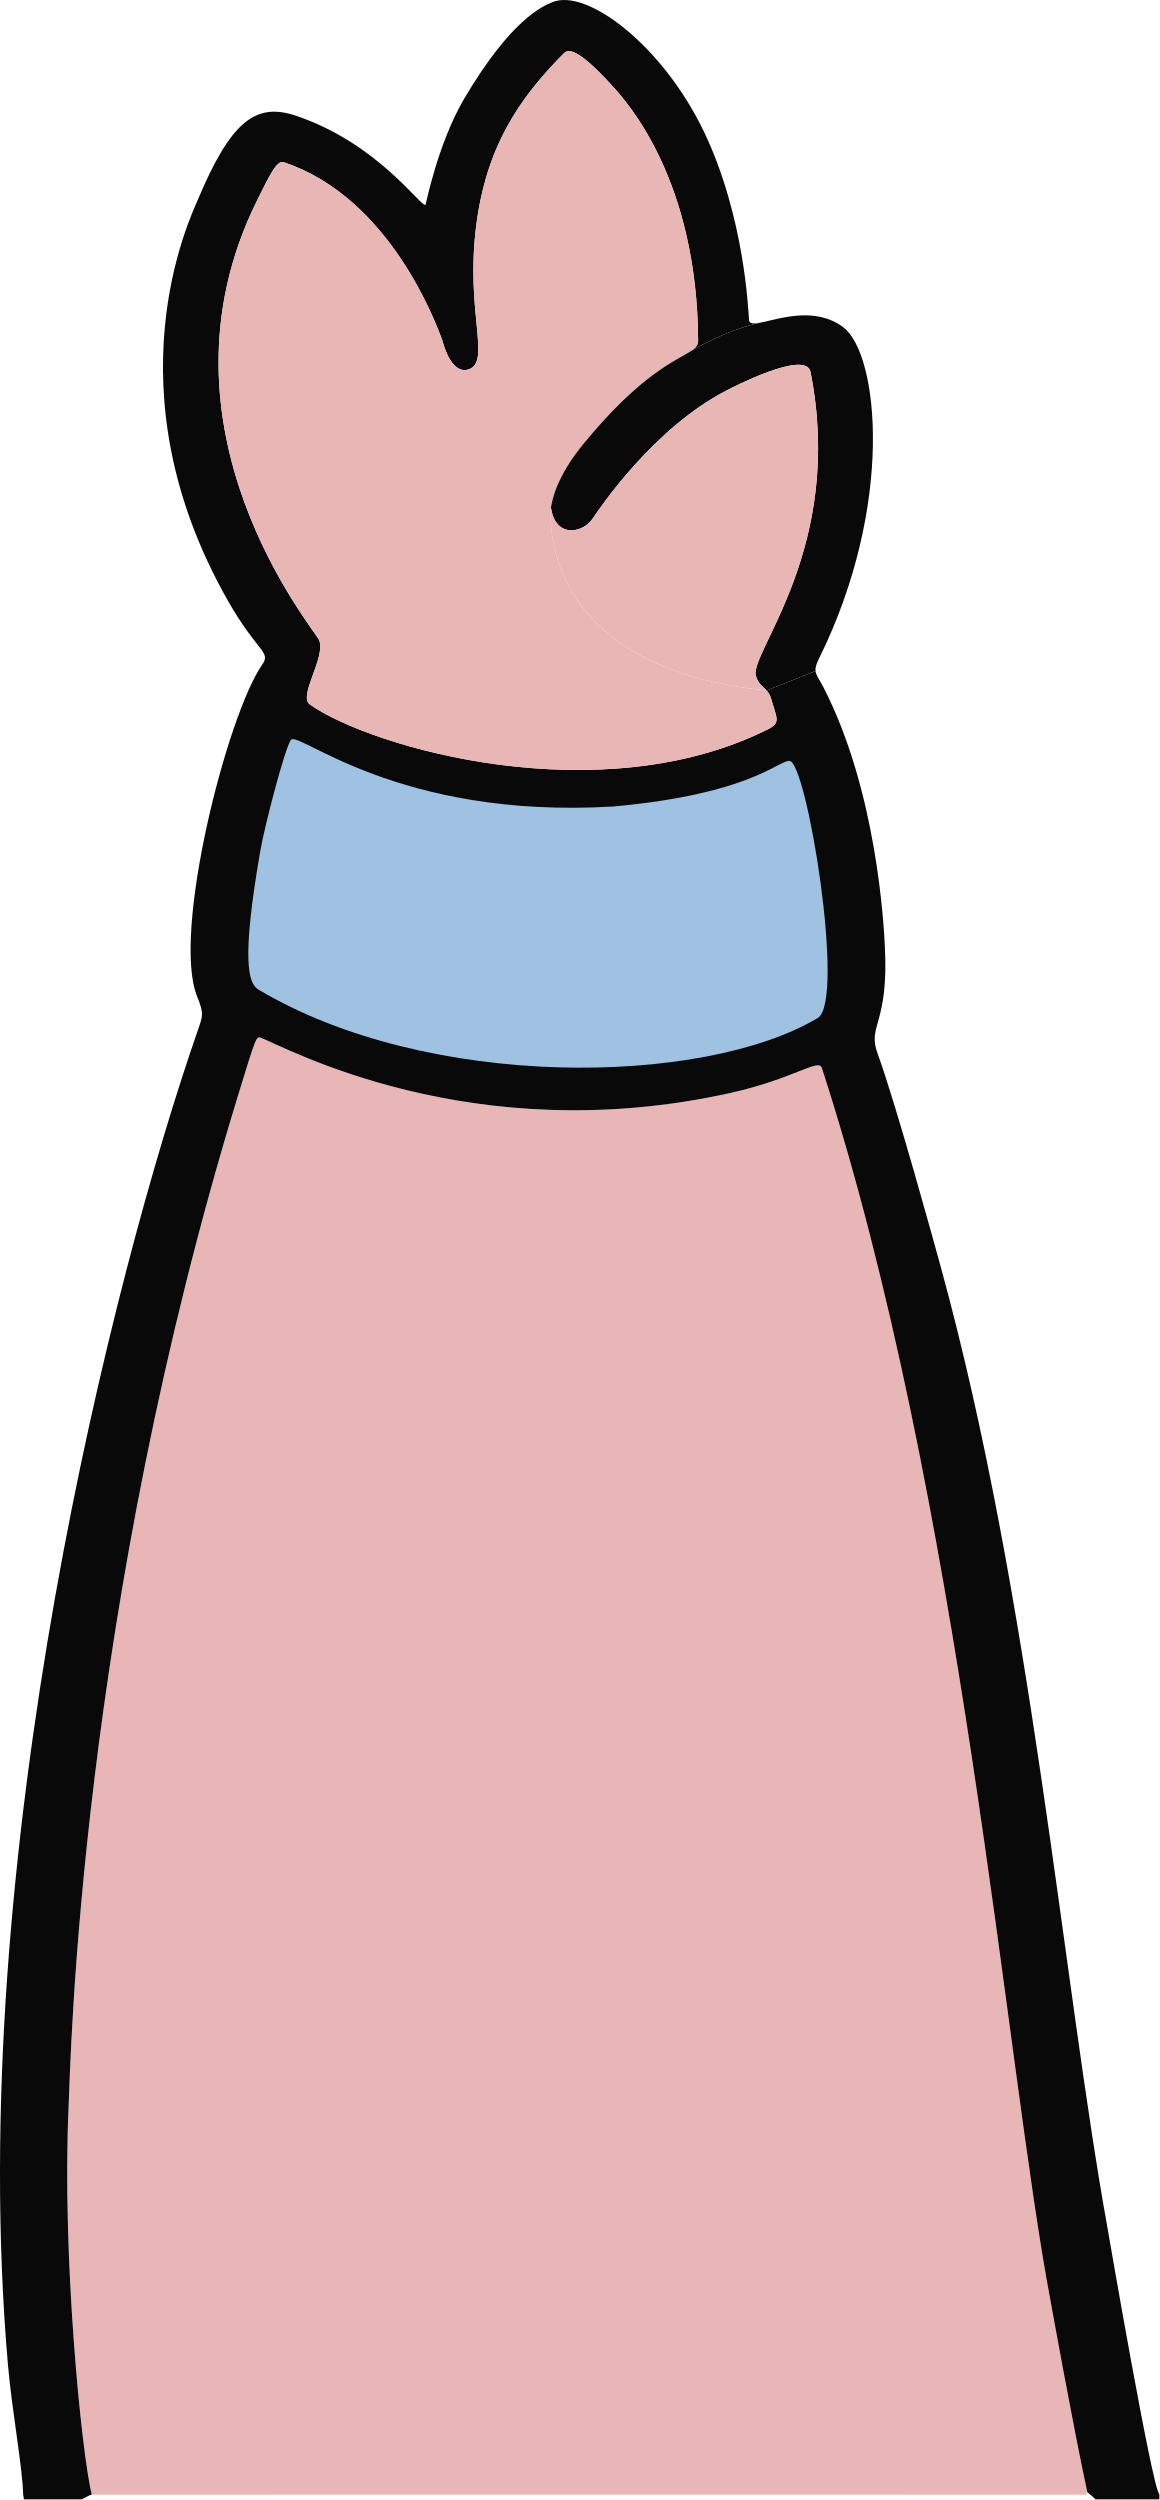
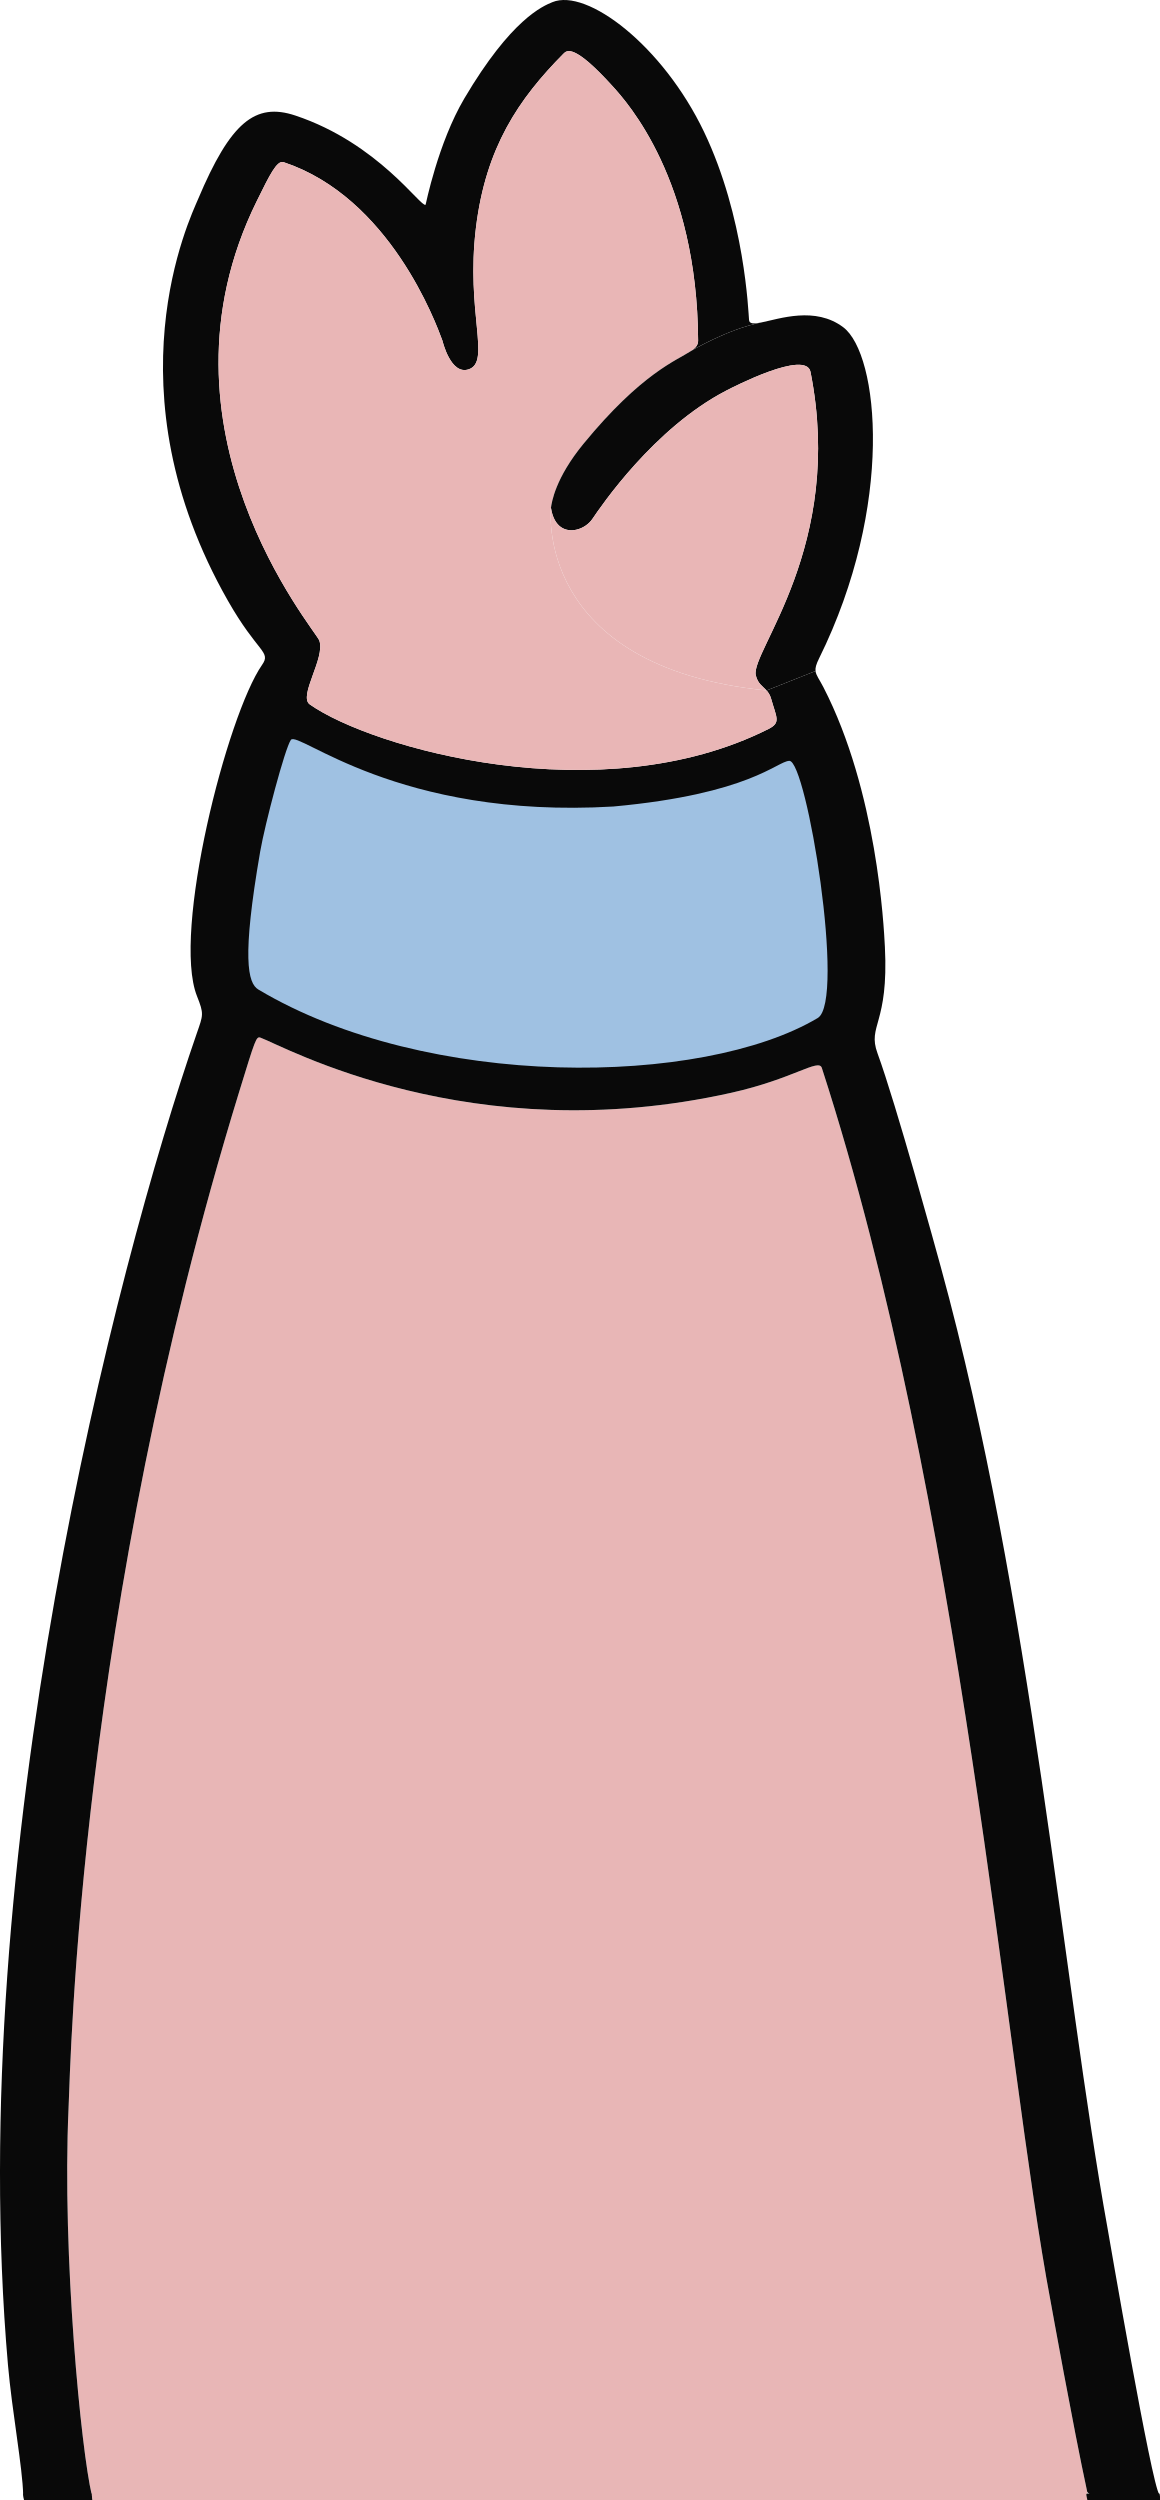
<svg xmlns="http://www.w3.org/2000/svg" width="100%" height="100%" viewBox="0 0 1527 3291" version="1.1" xml:space="preserve" style="fill-rule:evenodd;clip-rule:evenodd;stroke-linejoin:round;stroke-miterlimit:2;">
  <g id="hand" transform="matrix(3.802155,0,0,3.802155,-593.8479,-603.2784)">
+     <path d="M164.2,1022L188,1022L578,4022L554.2,4022Z" style="fill:rgb(9,9,9);" />
+     <path d="M187.9,1022L532.3,1022L1132.3,4022L577.9,4022Z" style="fill:rgb(232,182,182);" />
+     <path d="M532.2,1022L557.6,1022L1157.6,4022L1132.2,4022Z" style="fill:rgb(9,9,9);" />
    <path d="M532.631,1021.503L532.228,1022.385C527.687,1022.34 194.137,1022.336 187.947,1022.384C184.38,1007.551 177.612,939.858 179.924,888.515C180.642,872.587 183.48,717.223 238.997,536.667C244.639,518.317 244.888,517.397 246.404,517.944C254.281,520.786 319.181,557.186 409.399,537.009C430.839,532.214 439.625,525.014 440.721,528.396C489.386,678.638 504.265,872.955 519.924,955.416C520.103,956.36 527.691,998.65 532.631,1021.503Z" style="fill:rgb(232,182,182);" />
    <path d="M438.545,390.995C438.725,392.51 439.813,393.767 441.275,396.605C459.829,432.614 462.185,479.116 462.559,486.497C463.925,513.456 456.442,513.6 459.994,523.319C466.51,541.149 480.291,591.418 481.924,597.377C513.457,712.402 524.03,843.772 539.704,930.459C539.866,931.355 555.022,1019.742 557.579,1022.275L557.579,1023.999L535.5,1023.999C535.241,1023.84 535.385,1023.768 532.631,1021.503C527.691,998.65 520.103,956.36 519.924,955.416C504.265,872.955 489.386,678.638 440.721,528.396C439.625,525.014 430.839,532.214 409.399,537.009C319.181,557.186 254.281,520.786 246.404,517.944C244.888,517.397 244.639,518.317 238.997,536.667C183.48,717.223 180.642,872.587 179.924,888.515C177.612,939.858 184.38,1007.551 187.947,1022.384C186.863,1022.66 186.927,1022.747 184.5,1023.999L164.5,1023.999L164.205,1022.385C164.033,1013.267 160.324,993.284 158.944,977.463C143.61,801.734 195.972,598.273 224.316,516.441C226.539,510.023 226.864,509.786 224.384,503.536C215.648,481.519 234.814,406.263 246.947,388.824C250.157,384.21 245.376,384.698 235.133,366.714C193.381,293.404 221.941,234.314 224.766,227.615C235.97,201.048 244.509,194.018 258.448,198.67C287.239,208.279 301.979,230.693 303.538,229.555C303.604,229.506 307.814,208.228 316.947,192.761C333.18,165.27 344.116,160.78 347.461,159.407C359.371,154.517 385.614,174.379 399.928,204.294C414.107,233.929 415.273,266.747 415.529,269.494C415.655,270.846 417.227,270.824 419.722,270.323C407.729,272.762 395.35,280.245 395.35,280.245C396.282,279.633 396.956,279.064 397.374,278.409L397.408,278.355C397.735,277.821 397.896,277.23 397.891,276.513C397.572,220.926 373.355,194.123 368.383,188.62C354.852,173.644 352.42,176.101 351.264,177.269C335.744,192.95 324.353,209.697 320.969,237.547C317.414,266.796 326.215,283.86 318.51,286.525C312.196,288.708 309.393,276.68 309.346,276.554C307.062,270.35 291.115,227.038 254.403,214.825C252.054,214.043 249.532,219.294 245.096,228.281C206.123,307.248 265.435,376.843 266.733,380.415C268.926,386.444 259.369,399.679 263.45,402.56C284.732,417.581 364.062,440.359 422.254,411.057C426.629,408.854 425.023,407.158 423.17,400.592C422.806,399.3 422.233,398.439 421.591,397.727L438.545,390.995Z" style="fill:rgb(9,9,9);fill-opacity:1;" />
    <g transform="matrix(0.263009,0,0,0.263009,699.8663,439.0167)">
      <path d="M-1150.123,-610.656C-1151.714,-608.167 -1154.273,-606.001 -1157.818,-603.674C-1176.558,-591.376 -1222.822,-574.588 -1298.96,-481.854C-1336.23,-436.459 -1340.798,-404.971 -1341.886,-397.476C-1341.886,-397.476 -1365.596,-187.987 -1058.046,-156.989C-1055.604,-154.282 -1053.428,-151.008 -1052.043,-146.098C-1044.998,-121.133 -1038.891,-114.681 -1055.524,-106.306C-1276.781,5.103 -1578.406,-81.5 -1659.322,-138.615C-1674.839,-149.568 -1638.503,-199.889 -1646.838,-222.814C-1651.775,-236.393 -1877.29,-501.005 -1729.106,-801.25C-1712.241,-835.421 -1702.653,-855.383 -1693.72,-852.411C-1554.134,-805.977 -1493.502,-641.297 -1484.817,-617.709C-1484.64,-617.229 -1473.981,-571.497 -1449.977,-579.798C-1420.682,-589.929 -1454.143,-654.809 -1440.627,-766.018C-1427.758,-871.91 -1384.449,-935.582 -1325.439,-995.204C-1321.044,-999.645 -1311.797,-1008.987 -1260.352,-952.048C-1241.446,-931.122 -1149.371,-829.213 -1148.155,-617.864C-1148.14,-615.139 -1148.75,-612.89 -1149.994,-610.862L-1150.123,-610.656Z" style="fill:rgb(233,182,182);" />
    </g>
    <path d="M368.531,437.903C415.874,433.577 425.194,422.227 429.468,422.093C435.479,421.905 449.056,505.327 439.302,511.133C399.372,534.9 304.103,536.189 245.631,501.265C241.949,499.066 239.881,490.423 246.276,453.46C247.913,444.002 254.829,417.784 256.888,414.845C259.327,411.364 293.67,442.353 368.531,437.903Z" style="fill:rgb(159,193,226);" />
  </g>
  <g id="thumb" transform="matrix(3.802155,0,0,3.802155,-593.8479,-603.2784)">
    <path d="M346.939,334.477C347.225,332.506 348.426,324.224 358.228,312.285C378.253,287.895 390.421,283.48 395.35,280.245C395.35,280.245 407.729,272.762 419.722,270.323C426.083,269.045 438.447,264.65 448.145,271.975C460.447,281.267 465.981,333.595 439.768,386.63C438.756,388.678 438.415,389.903 438.545,390.995L421.591,397.727C420.213,396.199 418.512,395.357 417.853,392.423C416.017,384.249 448.767,347.71 436.804,287.423C435.254,279.613 409.806,292.78 407.687,293.876C382.605,306.854 364.161,334.094 361.278,338.352C360.091,340.106 358.049,341.509 355.863,342.038C352.123,342.945 347.962,341.296 346.939,334.477Z" style="fill:rgb(9,9,9);fill-opacity:1;" />
    <g transform="matrix(0.263009,0,0,0.263009,699.8663,439.0167)">
      <path d="M-1307.954,-368.727C-1299.643,-370.741 -1291.879,-376.075 -1287.364,-382.742C-1276.402,-398.933 -1206.277,-502.502 -1110.909,-551.848C-1102.853,-556.016 -1006.098,-606.079 -1000.205,-576.383C-954.72,-347.164 -1079.241,-208.237 -1072.258,-177.157C-1069.752,-166.001 -1063.287,-162.799 -1058.046,-156.989C-1365.596,-187.987 -1341.886,-397.476 -1341.886,-397.476C-1337.995,-371.549 -1322.173,-365.28 -1307.954,-368.727Z" style="fill:rgb(233,182,182);" />
    </g>
  </g>
</svg>
